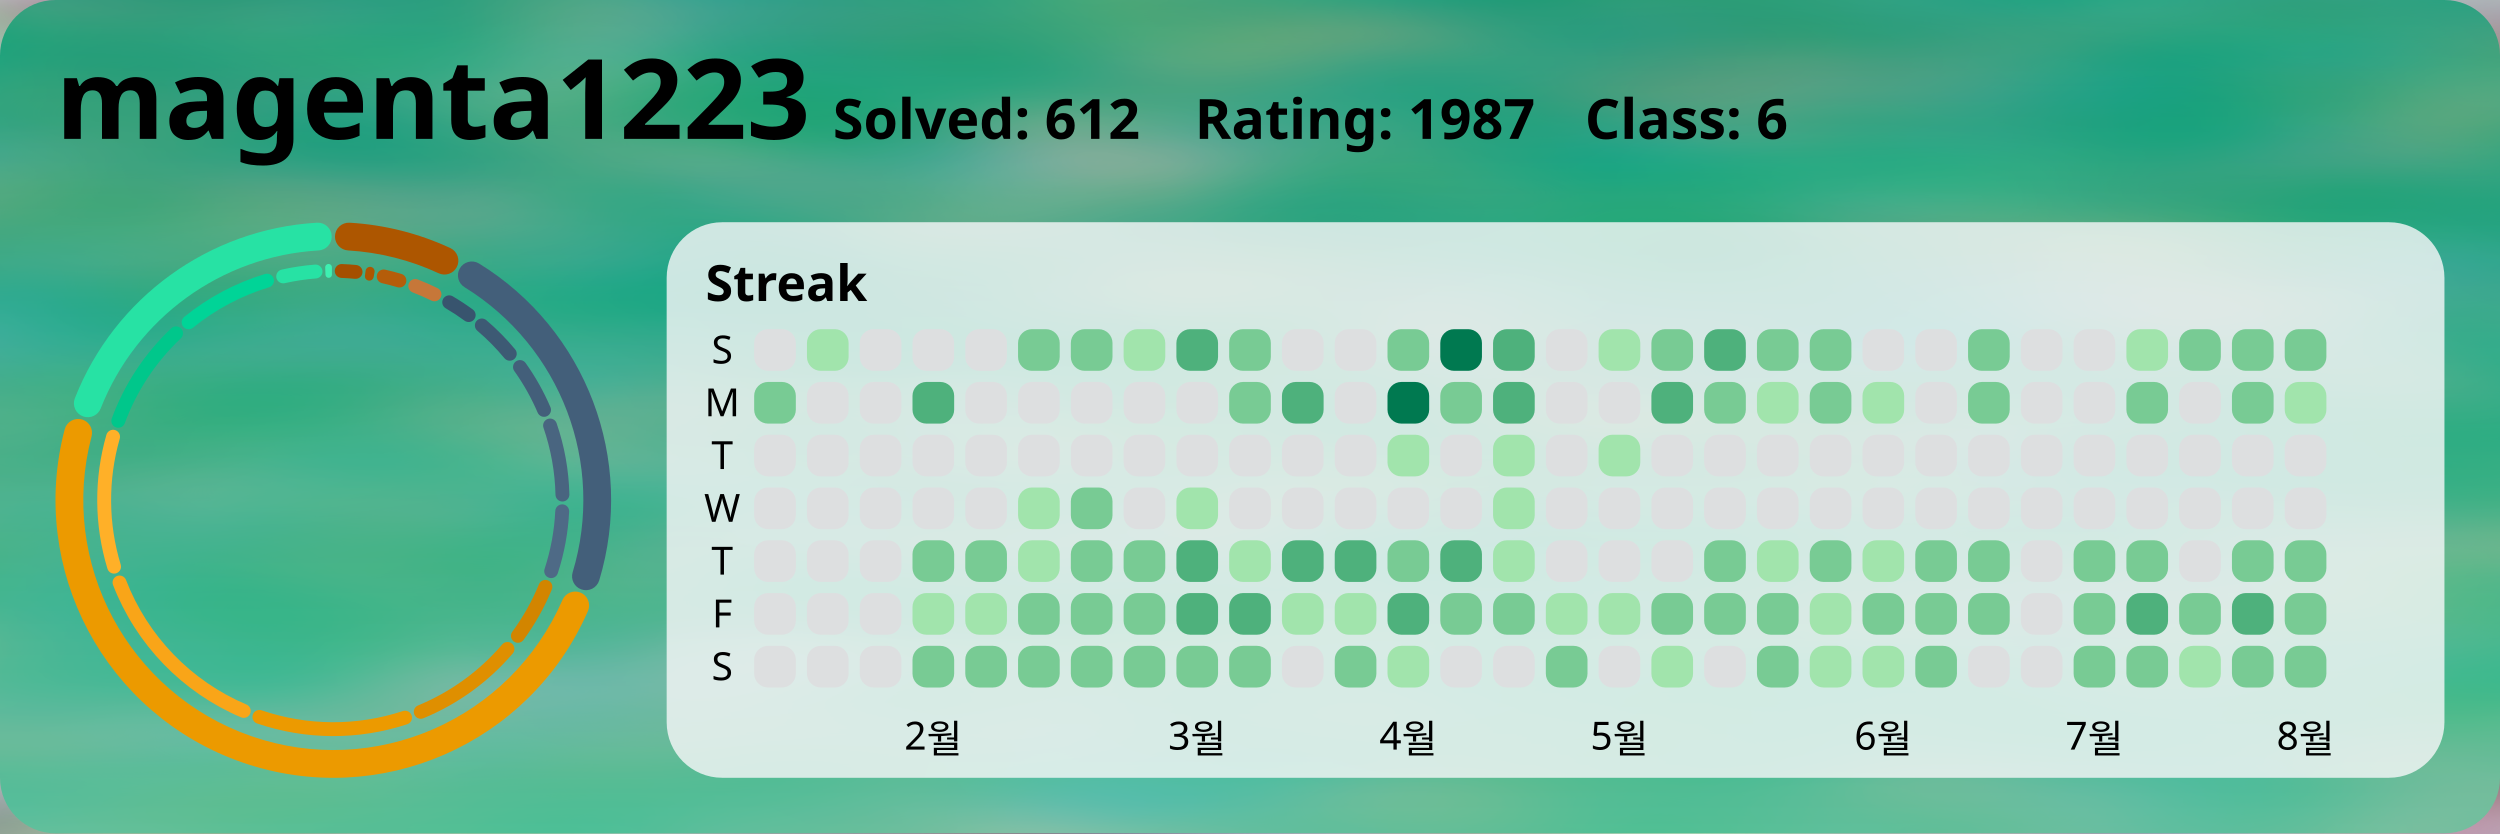
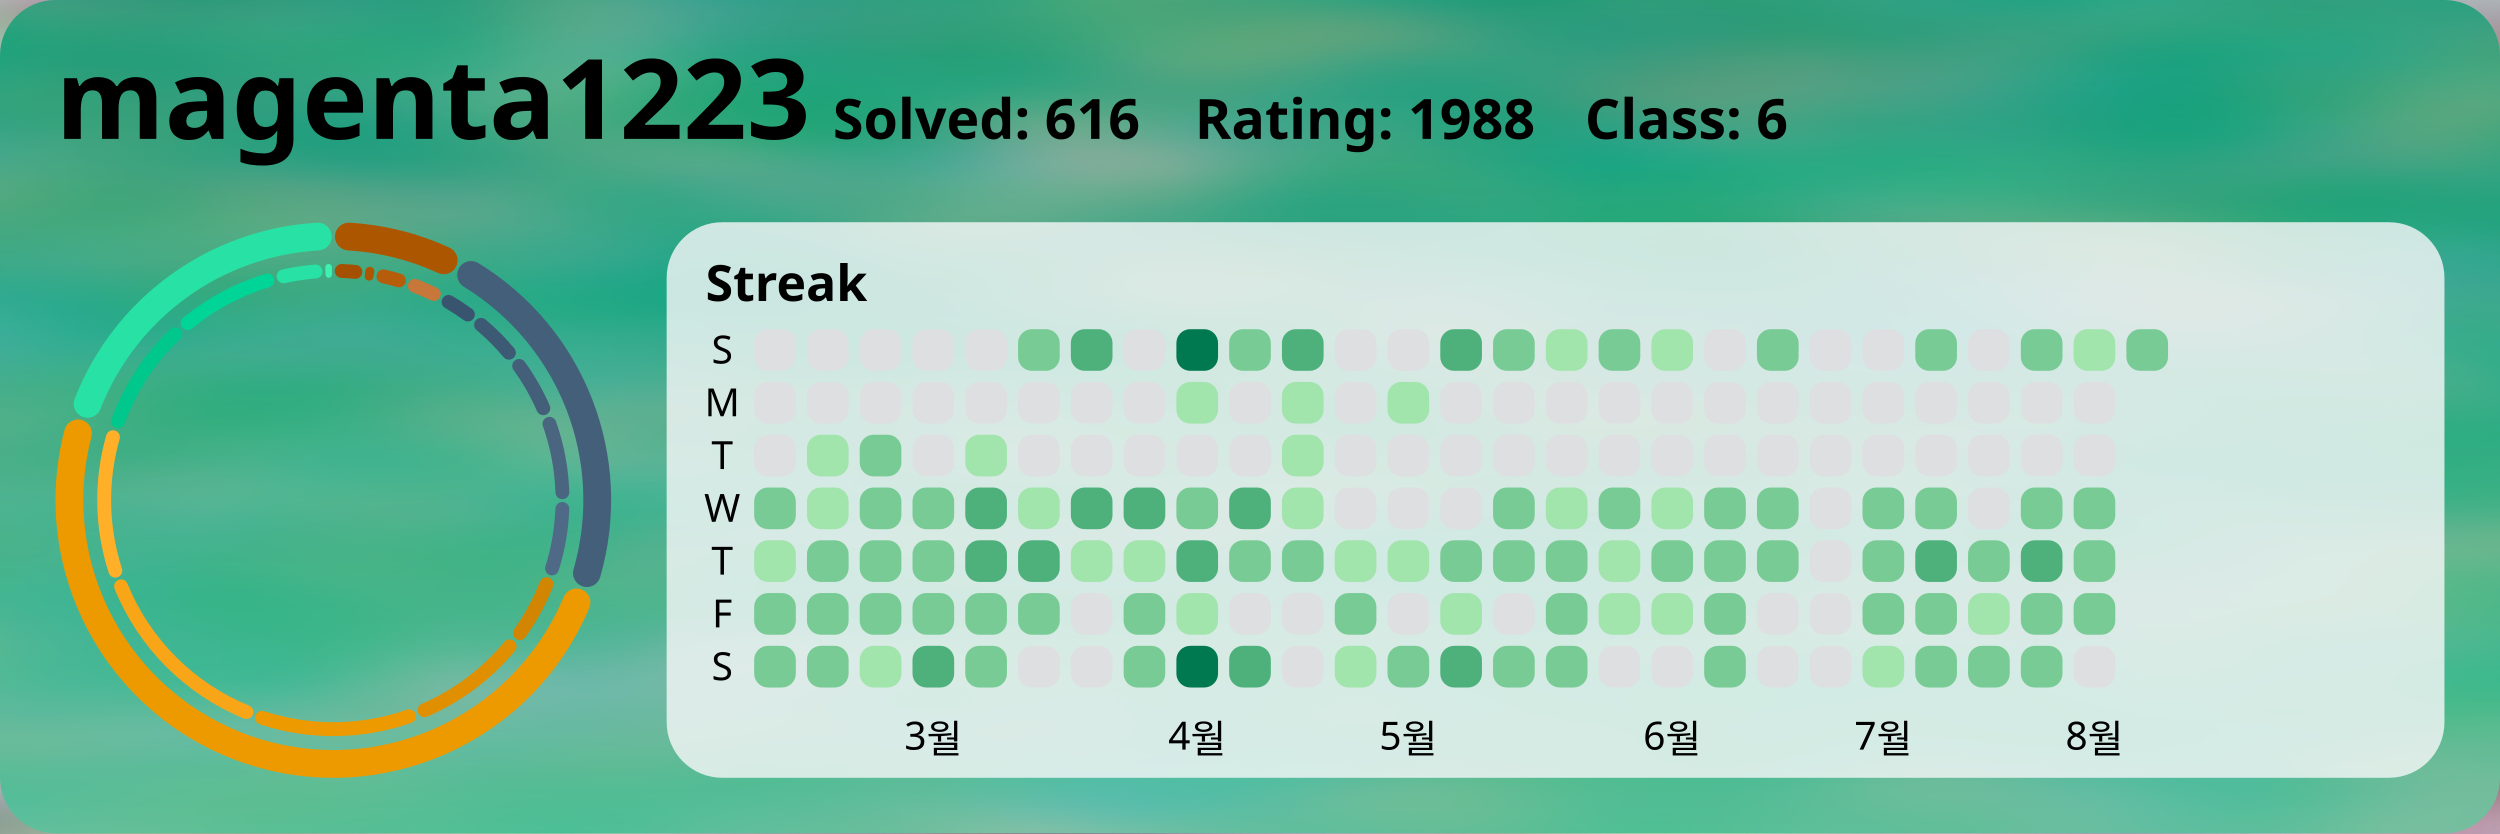
<svg xmlns="http://www.w3.org/2000/svg" id="svg" width="2700" height="900">
  <defs>
    <linearGradient id="ffflux-gradient" gradientTransform="rotate(360, 0.5, 0.5)" x1="50%" y1="0%" x2="50%" y2="100%">
      <stop id="stop1" stop-color="#00C78B" stop-opacity="1" offset="0%" />
      <stop id="stop2" stop-color="#51FDBD" stop-opacity="1" offset="100%" />
    </linearGradient>
    <filter id="ffflux-filter" x="-20%" y="-20%" width="140%" height="140%" filterUnits="objectBoundingBox" primitiveUnits="userSpaceOnUse" color-interpolation-filters="sRGB">
      <feTurbulence type="fractalNoise" baseFrequency="0.002 0.007" numOctaves="2" seed="2" stitchTiles="stitch" x="0%" y="0%" width="100%" height="100%" result="turbulence" />
      <feGaussianBlur stdDeviation="0 0" x="0%" y="0%" width="100%" height="100%" in="turbulence" edgeMode="duplicate" result="blur" />
      <feBlend mode="screen" x="0%" y="0%" width="100%" height="100%" in="SourceGraphic" in2="blur" result="blend" />
      <feComponentTransfer>
        <feFuncR type="linear" slope="0.75" />
        <feFuncG type="linear" slope="0.75" />
        <feFuncB type="linear" slope="0.75" />
      </feComponentTransfer>
    </filter>
  </defs>
  <rect width="2700" height="900" fill="url(#ffflux-gradient)" filter="url(#ffflux-filter)" rx="60" ry="60" />
  <text x="60" y="150" style="font-size: 120px; color: black; font-family: &quot;Noto Sans&quot;, sans-serif; font-weight: bold;">magenta1223</text>
-   <text x="899.531" y="150" style="font-size: 60px; color: black; font-family: &quot;Noto Sans&quot;, sans-serif; font-weight: bold;">Solved: 612</text>
-   <text x="1290.359" y="150" style="font-size: 60px; color: black; font-family: &quot;Noto Sans&quot;, sans-serif; font-weight: bold;">Rating: 1987</text>
+   <text x="899.531" y="150" style="font-size: 60px; color: black; font-family: &quot;Noto Sans&quot;, sans-serif; font-weight: bold;">Solved: 616</text>
+   <text x="1290.359" y="150" style="font-size: 60px; color: black; font-family: &quot;Noto Sans&quot;, sans-serif; font-weight: bold;">Rating: 1988</text>
  <text x="1711.656" y="150" style="font-size: 60px; color: black; font-family: &quot;Noto Sans&quot;, sans-serif; font-weight: bold;">Class: 6</text>
  <g transform="translate(360,540)">
    <path d="M0,-255L0,-240Z" fill="#9D4900" />
-     <path d="M1.528,-247.335A7.5,7.5,0,0,1,9.302,-254.83A255,255,0,0,1,24.747,-253.796A7.5,7.5,0,0,1,31.452,-245.332L31.452,-245.332A7.5,7.5,0,0,1,23.291,-238.867A240,240,0,0,0,8.754,-239.84A7.5,7.5,0,0,1,1.528,-247.335Z" fill="#A54F00" />
-     <path d="M34.838,-247.582A4.901,4.901,0,1,1,44.513,-246.027L43.531,-240.784A4.764,4.764,0,0,1,34.127,-242.296Z" fill="#AD5600" />
-     <path d="M47.023,-242.829A7.5,7.5,0,0,1,56.043,-248.765A255,255,0,0,1,73.549,-244.163A7.5,7.5,0,0,1,78.484,-234.558L78.484,-234.558A7.5,7.5,0,0,1,69.223,-229.8A240,240,0,0,0,52.747,-234.132A7.5,7.5,0,0,1,47.023,-242.829Z" fill="#B55D0A" />
-     <path d="M81.376,-233.57A7.5,7.5,0,0,1,91.154,-238.151A255,255,0,0,1,112.548,-228.818A7.5,7.5,0,0,1,115.843,-218.535L115.843,-218.535A7.5,7.5,0,0,1,105.928,-215.358A240,240,0,0,0,85.792,-224.142A7.5,7.5,0,0,1,81.376,-233.57Z" fill="#C67739" />
-     <path d="M118.534,-217.087A7.5,7.5,0,0,1,128.931,-220.004A255,255,0,0,1,150.631,-205.755A7.5,7.5,0,0,1,152.087,-195.056L152.087,-195.056A7.5,7.5,0,0,1,141.771,-193.652A240,240,0,0,0,121.347,-207.063A7.5,7.5,0,0,1,118.534,-217.087Z" fill="#38546E" />
-     <path d="M154.485,-193.162A7.5,7.5,0,0,1,165.231,-194.226A255,255,0,0,1,196.334,-162.721A7.5,7.5,0,0,1,195.131,-151.989L195.131,-151.989A7.5,7.5,0,0,1,184.785,-153.149A240,240,0,0,0,155.511,-182.801A7.5,7.5,0,0,1,154.485,-193.162Z" fill="#3D5A74" />
-     <path d="M196.994,-149.567A7.5,7.5,0,0,1,207.674,-147.974A255,255,0,0,1,234.46,-100.268A7.5,7.5,0,0,1,230.259,-90.32L230.259,-90.32A7.5,7.5,0,0,1,220.668,-94.37A240,240,0,0,0,195.458,-139.27A7.5,7.5,0,0,1,196.994,-149.567Z" fill="#435F7A" />
-     <path d="M231.358,-87.468A7.5,7.5,0,0,1,241.146,-82.908A255,255,0,0,1,254.929,-6.025A7.5,7.5,0,0,1,247.334,1.651L247.334,1.651A7.5,7.5,0,0,1,239.933,-5.671A240,240,0,0,0,226.961,-78.031A7.5,7.5,0,0,1,231.358,-87.468Z" fill="#496580" />
-     <path d="M247.295,4.707A7.5,7.5,0,0,1,254.69,12.576A255,255,0,0,1,242.396,79.179A7.5,7.5,0,0,1,232.679,83.889L232.679,83.889A7.5,7.5,0,0,1,228.137,74.521A240,240,0,0,0,239.708,11.837A7.5,7.5,0,0,1,247.295,4.707Z" fill="#4E6A86" />
-     <path d="M231.625,86.758A7.5,7.5,0,0,1,235.978,96.64A255,255,0,0,1,205.367,151.16A7.5,7.5,0,0,1,194.664,152.588L194.664,152.588A7.5,7.5,0,0,1,193.287,142.268A240,240,0,0,0,222.097,90.955A7.5,7.5,0,0,1,231.625,86.758Z" fill="#D28500" />
-     <path d="M192.764,154.981A7.5,7.5,0,0,1,193.801,165.73A255,255,0,0,1,97.246,235.729A7.5,7.5,0,0,1,87.353,231.401L87.353,231.401A7.5,7.5,0,0,1,91.526,221.863A240,240,0,0,0,182.401,155.981A7.5,7.5,0,0,1,192.764,154.981Z" fill="#DF8F00" />
-     <path d="M84.487,232.463A7.5,7.5,0,0,1,79.801,242.192A255,255,0,0,1,-82.288,241.358A7.5,7.5,0,0,1,-86.873,231.582L-86.873,231.582A7.5,7.5,0,0,1,-77.447,227.161A240,240,0,0,0,75.107,227.945A7.5,7.5,0,0,1,84.487,232.463Z" fill="#EC9A00" />
-     <path d="M-89.728,230.491A7.5,7.5,0,0,1,-99.665,234.717A255,255,0,0,1,-237.916,91.766A7.5,7.5,0,0,1,-233.36,81.976L-233.36,81.976A7.5,7.5,0,0,1,-223.921,86.368A240,240,0,0,0,-93.802,220.91A7.5,7.5,0,0,1,-89.728,230.491Z" fill="#F9A518" />
-     <path d="M-234.355,79.086A7.5,7.5,0,0,1,-243.973,74.177A255,255,0,0,1,-245.088,-70.405A7.5,7.5,0,0,1,-235.547,-75.462L-235.547,-75.462A7.5,7.5,0,0,1,-230.671,-66.263A240,240,0,0,0,-229.622,69.814A7.5,7.5,0,0,1,-234.355,79.086Z" fill="#FFB028" />
-     <path d="M-234.597,-78.367A7.5,7.5,0,0,1,-239.303,-88.086A255,255,0,0,1,-174.995,-185.477A7.5,7.5,0,0,1,-164.208,-184.967L-164.208,-184.967A7.5,7.5,0,0,1,-164.701,-174.567A240,240,0,0,0,-225.226,-82.904A7.5,7.5,0,0,1,-234.597,-78.367Z" fill="#00C78B" />
-     <path d="M-161.911,-186.981A7.5,7.5,0,0,1,-161.007,-197.742A255,255,0,0,1,-73.79,-244.09A7.5,7.5,0,0,1,-64.366,-238.818L-64.366,-238.818A7.5,7.5,0,0,1,-69.449,-229.732A240,240,0,0,0,-151.536,-186.11A7.5,7.5,0,0,1,-161.911,-186.981Z" fill="#00D497" />
-     <path d="M-61.411,-239.595A7.5,7.5,0,0,1,-55.798,-248.82A255,255,0,0,1,-19.773,-254.232A7.5,7.5,0,0,1,-11.698,-247.063L-11.698,-247.063A7.5,7.5,0,0,1,-18.61,-239.277A240,240,0,0,0,-52.516,-234.184A7.5,7.5,0,0,1,-61.411,-239.595Z" fill="#27E2A4" />
-     <path d="M-8.808,-251.156A3.641,3.641,0,1,1,-1.528,-251.305L-1.528,-243.428A3.479,3.479,0,0,1,-8.484,-243.285Z" fill="#3EF0B1" />
+     <path d="M1.528,-247.335A7.5,7.5,0,0,1,9.302,-254.83A255,255,0,0,1,24.526,-253.818A7.5,7.5,0,0,1,31.239,-245.359L31.239,-245.359A7.5,7.5,0,0,1,23.084,-238.887A240,240,0,0,0,8.754,-239.84A7.5,7.5,0,0,1,1.528,-247.335Z" fill="#A54F00" />
+     <path d="M34.628,-247.654A4.86,4.86,0,1,1,44.224,-246.121L43.234,-240.796A4.722,4.722,0,0,1,33.911,-242.285Z" fill="#AD5600" />
+     <path d="M46.731,-242.885A7.5,7.5,0,0,1,55.744,-248.833A255,255,0,0,1,73.027,-244.32A7.5,7.5,0,0,1,77.982,-234.725L77.982,-234.725A7.5,7.5,0,0,1,68.731,-229.948A240,240,0,0,0,52.465,-234.195A7.5,7.5,0,0,1,46.731,-242.885Z" fill="#B55D0A" />
+     <path d="M80.876,-233.744A7.5,7.5,0,0,1,90.644,-238.346A255,255,0,0,1,111.813,-229.179A7.5,7.5,0,0,1,115.141,-218.906L115.141,-218.906A7.5,7.5,0,0,1,105.236,-215.697A240,240,0,0,0,85.312,-224.325A7.5,7.5,0,0,1,80.876,-233.744Z" fill="#C67739" />
+     <path d="M117.836,-217.466A7.5,7.5,0,0,1,128.224,-220.417A255,255,0,0,1,149.735,-206.408A7.5,7.5,0,0,1,151.237,-195.715L151.237,-195.715A7.5,7.5,0,0,1,140.927,-194.267A240,240,0,0,0,120.681,-207.451A7.5,7.5,0,0,1,117.836,-217.466Z" fill="#38546E" />
+     <path d="M153.644,-193.831A7.5,7.5,0,0,1,164.385,-194.943A255,255,0,0,1,195.362,-163.886A7.5,7.5,0,0,1,194.223,-153.148L194.223,-153.148A7.5,7.5,0,0,1,183.87,-154.246A240,240,0,0,0,154.715,-183.475A7.5,7.5,0,0,1,153.644,-193.831Z" fill="#3D5A74" />
+     <path d="M196.101,-150.737A7.5,7.5,0,0,1,206.79,-149.208A255,255,0,0,1,233.668,-102.1A7.5,7.5,0,0,1,229.546,-92.119L229.546,-92.119A7.5,7.5,0,0,1,219.923,-96.094A240,240,0,0,0,194.626,-140.431A7.5,7.5,0,0,1,196.101,-150.737Z" fill="#435F7A" />
+     <path d="M230.666,-89.276A7.5,7.5,0,0,1,240.49,-84.793A255,255,0,0,1,254.853,-8.651A7.5,7.5,0,0,1,247.338,-0.896L247.338,-0.896A7.5,7.5,0,0,1,239.862,-8.142A240,240,0,0,0,226.343,-79.805A7.5,7.5,0,0,1,230.666,-89.276Z" fill="#496580" />
+     <path d="M247.331,2.16A7.5,7.5,0,0,1,254.806,9.952A255,255,0,0,1,243.367,76.141A7.5,7.5,0,0,1,233.71,80.973L233.71,80.973A7.5,7.5,0,0,1,229.051,71.662A240,240,0,0,0,239.817,9.367A7.5,7.5,0,0,1,247.331,2.16Z" fill="#4E6A86" />
+     <path d="M232.692,83.854A7.5,7.5,0,0,1,237.169,93.681A255,255,0,0,1,207.549,148.149A7.5,7.5,0,0,1,196.868,149.733L196.868,149.733A7.5,7.5,0,0,1,195.341,139.435A240,240,0,0,0,223.217,88.17A7.5,7.5,0,0,1,232.692,83.854Z" fill="#D28500" />
+     <path d="M195.003,152.154A7.5,7.5,0,0,1,196.196,162.886A255,255,0,0,1,101.502,233.928A7.5,7.5,0,0,1,91.533,229.78L91.533,229.78A7.5,7.5,0,0,1,95.532,220.167A240,240,0,0,0,184.655,153.305A7.5,7.5,0,0,1,195.003,152.154Z" fill="#DF8F00" />
+     <path d="M88.687,230.893A7.5,7.5,0,0,1,84.178,240.705A255,255,0,0,1,-79.242,242.375A7.5,7.5,0,0,1,-83.951,232.657L-83.951,232.657A7.5,7.5,0,0,1,-74.581,228.118A240,240,0,0,0,79.226,226.546A7.5,7.5,0,0,1,88.687,230.893Z" fill="#EC9A00" />
+     <path d="M-86.819,231.602A7.5,7.5,0,0,1,-96.702,235.953A255,255,0,0,1,-236.199,96.099A7.5,7.5,0,0,1,-231.823,86.227L-231.823,86.227A7.5,7.5,0,0,1,-222.305,90.446A240,240,0,0,0,-91.013,222.073A7.5,7.5,0,0,1,-86.819,231.602Z" fill="#F9A518" />
+     <path d="M-232.871,83.356A7.5,7.5,0,0,1,-242.577,78.623A255,255,0,0,1,-245.232,-69.901A7.5,7.5,0,0,1,-235.702,-74.978L-235.702,-74.978A7.5,7.5,0,0,1,-230.807,-65.789A240,240,0,0,0,-228.307,73.998A7.5,7.5,0,0,1,-232.871,83.356Z" fill="#FFB028" />
+     <path d="M-234.758,-77.884A7.5,7.5,0,0,1,-239.484,-87.593A255,255,0,0,1,-176.019,-184.506A7.5,7.5,0,0,1,-165.23,-184.055L-165.23,-184.055A7.5,7.5,0,0,1,-165.665,-173.653A240,240,0,0,0,-225.396,-82.441A7.5,7.5,0,0,1,-234.758,-77.884Z" fill="#00C78B" />
+     <path d="M-162.943,-186.082A7.5,7.5,0,0,1,-162.099,-196.848A255,255,0,0,1,-73.382,-244.213A7.5,7.5,0,0,1,-63.967,-238.925L-63.967,-238.925A7.5,7.5,0,0,1,-69.065,-229.848A240,240,0,0,0,-152.564,-185.268A7.5,7.5,0,0,1,-162.943,-186.082Z" fill="#00D497" />
+     <path d="M-61.01,-239.697A7.5,7.5,0,0,1,-55.382,-248.913A255,255,0,0,1,-19.705,-254.238A7.5,7.5,0,0,1,-11.632,-247.066L-11.632,-247.066A7.5,7.5,0,0,1,-18.546,-239.282A240,240,0,0,0,-52.124,-234.271A7.5,7.5,0,0,1,-61.01,-239.697Z" fill="#27E2A4" />
+     <path d="M-8.742,-251.192A3.608,3.608,0,1,1,-1.528,-251.339L-1.528,-243.395A3.446,3.446,0,0,1,-8.417,-243.254Z" fill="#3EF0B1" />
    <path d="M0,-255L0,-240Z" fill="#51FDBD" />
    <path d="M0,-255L0,-240Z" fill="#009EE5" />
    <path d="M0,-255L0,-240Z" fill="#00A9F0" />
    <path d="M0,-255L0,-240Z" fill="#00B4FC" />
    <path d="M0,-255L0,-240Z" fill="#2BBFFF" />
    <path d="M0,-255L0,-240Z" fill="#41CAFF" />
    <path d="M0,-255L0,-240Z" fill="#E0004C" />
    <path d="M0,-255L0,-240Z" fill="#EA0053" />
    <path d="M0,-255L0,-240Z" fill="#F5005A" />
    <path d="M0,-255L0,-240Z" fill="#FF0062" />
    <path d="M0,-255L0,-240Z" fill="#CE3D38" />
-     <path d="M1.761,-284.507A15,15,0,0,1,17.643,-299.481A300,300,0,0,1,126.358,-272.091A15,15,0,0,1,133.25,-251.38L133.25,-251.38A15,15,0,0,1,113.722,-244.882A270,270,0,0,0,15.879,-269.533A15,15,0,0,1,1.761,-284.507Z" fill="#AD5600" />
-     <path d="M136.351,-249.711A15,15,0,0,1,157.432,-255.372A300,300,0,0,1,287.183,86.752A15,15,0,0,1,267.649,96.494L267.649,96.494A15,15,0,0,1,258.465,78.077A270,270,0,0,0,141.689,-229.835A15,15,0,0,1,136.351,-249.711Z" fill="#435F7A" />
-     <path d="M266.434,99.8A15,15,0,0,1,275.01,119.872A300,300,0,0,1,-290.119,-76.362A15,15,0,0,1,-270.948,-86.8L-270.948,-86.8A15,15,0,0,1,-261.107,-68.726A270,270,0,0,0,247.509,107.885A15,15,0,0,1,266.434,99.8Z" fill="#EC9A00" />
-     <path d="M-269.853,-90.147A15,15,0,0,1,-279.146,-109.899A300,300,0,0,1,-17.643,-299.481A15,15,0,0,1,-1.761,-284.507L-1.761,-284.507A15,15,0,0,1,-15.879,-269.533A270,270,0,0,0,-251.231,-98.909A15,15,0,0,1,-269.853,-90.147Z" fill="#27E2A4" />
+     <path d="M1.761,-284.507A15,15,0,0,1,17.643,-299.481A300,300,0,0,1,125.484,-272.496A15,15,0,0,1,132.442,-251.806L132.442,-251.806A15,15,0,0,1,112.935,-245.246A270,270,0,0,0,15.879,-269.533A15,15,0,0,1,1.761,-284.507Z" fill="#AD5600" />
+     <path d="M135.549,-250.147A15,15,0,0,1,156.612,-255.877A300,300,0,0,1,288.246,83.153A15,15,0,0,1,268.835,93.139L268.835,93.139A15,15,0,0,1,259.421,74.838A270,270,0,0,0,140.95,-230.289A15,15,0,0,1,135.549,-250.147Z" fill="#435F7A" />
+     <path d="M267.662,96.459A15,15,0,0,1,276.488,116.423A300,300,0,0,1,-290.275,-75.765A15,15,0,0,1,-271.126,-86.243L-271.126,-86.243A15,15,0,0,1,-261.248,-68.188A270,270,0,0,0,248.839,104.781A15,15,0,0,1,267.662,96.459Z" fill="#EC9A00" />
+     <path d="M-270.038,-89.592A15,15,0,0,1,-279.371,-109.324A300,300,0,0,1,-17.643,-299.481A15,15,0,0,1,-1.761,-284.507L-1.761,-284.507A15,15,0,0,1,-15.879,-269.533A270,270,0,0,0,-251.434,-98.392A15,15,0,0,1,-270.038,-89.592Z" fill="#27E2A4" />
    <path d="M0,-300L0,-270Z" fill="#00B4FC" />
    <path d="M0,-300L0,-270Z" fill="#F5005A" />
  </g>
  <rect transform="translate(720,240)" width="1920" height="600" rx="60" ry="60" style="fill: rgb(247, 248, 249); opacity: 0.8;" />
  <text transform="translate(720,240)" x="42" y="66" style="dominant-baseline: middle; font-size: 54px; color: black; font-family: &quot;Noto Sans&quot;, sans-serif; font-weight: bold;">Streak</text>
  <g transform="translate(780,378)">
    <text x="0" y="0" style="text-anchor: middle; dominant-baseline: middle; font-size: 42px; color: black; font-family: &quot;Noto Sans&quot;, sans-serif;">S</text>
    <text x="0" y="57" style="text-anchor: middle; dominant-baseline: middle; font-size: 42px; color: black; font-family: &quot;Noto Sans&quot;, sans-serif;">M</text>
    <text x="0" y="114" style="text-anchor: middle; dominant-baseline: middle; font-size: 42px; color: black; font-family: &quot;Noto Sans&quot;, sans-serif;">T</text>
    <text x="0" y="171" style="text-anchor: middle; dominant-baseline: middle; font-size: 42px; color: black; font-family: &quot;Noto Sans&quot;, sans-serif;">W</text>
    <text x="0" y="228" style="text-anchor: middle; dominant-baseline: middle; font-size: 42px; color: black; font-family: &quot;Noto Sans&quot;, sans-serif;">T</text>
    <text x="0" y="285" style="text-anchor: middle; dominant-baseline: middle; font-size: 42px; color: black; font-family: &quot;Noto Sans&quot;, sans-serif;">F</text>
    <text x="0" y="342" style="text-anchor: middle; dominant-baseline: middle; font-size: 42px; color: black; font-family: &quot;Noto Sans&quot;, sans-serif;">S</text>
    <rect rx="15" ry="15" width="45" height="45" fill="#DDDFE0" x="34.5" y="-22.5" />
-     <rect rx="15" ry="15" width="45" height="45" fill="#78CB94" x="34.5" y="34.5" />
+     <rect rx="15" ry="15" width="45" height="45" fill="#DDDFE0" x="34.5" y="34.5" />
    <rect rx="15" ry="15" width="45" height="45" fill="#DDDFE0" x="34.5" y="91.5" />
-     <rect rx="15" ry="15" width="45" height="45" fill="#DDDFE0" x="34.5" y="148.5" />
-     <rect rx="15" ry="15" width="45" height="45" fill="#DDDFE0" x="34.5" y="205.5" />
-     <rect rx="15" ry="15" width="45" height="45" fill="#DDDFE0" x="34.5" y="262.5" />
-     <rect rx="15" ry="15" width="45" height="45" fill="#DDDFE0" x="34.5" y="319.5" />
-     <rect rx="15" ry="15" width="45" height="45" fill="#A1E4AC" x="91.5" y="-22.5" />
+     <rect rx="15" ry="15" width="45" height="45" fill="#78CB94" x="34.5" y="148.5" />
+     <rect rx="15" ry="15" width="45" height="45" fill="#A1E4AC" x="34.5" y="205.5" />
+     <rect rx="15" ry="15" width="45" height="45" fill="#78CB94" x="34.5" y="262.5" />
+     <rect rx="15" ry="15" width="45" height="45" fill="#78CB94" x="34.5" y="319.5" />
+     <rect rx="15" ry="15" width="45" height="45" fill="#DDDFE0" x="91.5" y="-22.5" />
    <rect rx="15" ry="15" width="45" height="45" fill="#DDDFE0" x="91.5" y="34.5" />
-     <rect rx="15" ry="15" width="45" height="45" fill="#DDDFE0" x="91.5" y="91.5" />
-     <rect rx="15" ry="15" width="45" height="45" fill="#DDDFE0" x="91.5" y="148.5" />
-     <rect rx="15" ry="15" width="45" height="45" fill="#DDDFE0" x="91.5" y="205.5" />
-     <rect rx="15" ry="15" width="45" height="45" fill="#DDDFE0" x="91.5" y="262.5" />
-     <rect rx="15" ry="15" width="45" height="45" fill="#DDDFE0" x="91.5" y="319.5" />
+     <rect rx="15" ry="15" width="45" height="45" fill="#A1E4AC" x="91.5" y="91.5" />
+     <rect rx="15" ry="15" width="45" height="45" fill="#A1E4AC" x="91.5" y="148.5" />
+     <rect rx="15" ry="15" width="45" height="45" fill="#78CB94" x="91.5" y="205.5" />
+     <rect rx="15" ry="15" width="45" height="45" fill="#78CB94" x="91.5" y="262.5" />
+     <rect rx="15" ry="15" width="45" height="45" fill="#78CB94" x="91.5" y="319.5" />
    <rect rx="15" ry="15" width="45" height="45" fill="#DDDFE0" x="148.5" y="-22.5" />
    <rect rx="15" ry="15" width="45" height="45" fill="#DDDFE0" x="148.5" y="34.5" />
-     <rect rx="15" ry="15" width="45" height="45" fill="#DDDFE0" x="148.5" y="91.5" />
-     <rect rx="15" ry="15" width="45" height="45" fill="#DDDFE0" x="148.5" y="148.5" />
-     <rect rx="15" ry="15" width="45" height="45" fill="#DDDFE0" x="148.5" y="205.5" />
-     <rect rx="15" ry="15" width="45" height="45" fill="#DDDFE0" x="148.5" y="262.5" />
-     <rect rx="15" ry="15" width="45" height="45" fill="#DDDFE0" x="148.5" y="319.5" />
+     <rect rx="15" ry="15" width="45" height="45" fill="#78CB94" x="148.5" y="91.5" />
+     <rect rx="15" ry="15" width="45" height="45" fill="#78CB94" x="148.5" y="148.5" />
+     <rect rx="15" ry="15" width="45" height="45" fill="#78CB94" x="148.5" y="205.5" />
+     <rect rx="15" ry="15" width="45" height="45" fill="#78CB94" x="148.5" y="262.5" />
+     <rect rx="15" ry="15" width="45" height="45" fill="#A1E4AC" x="148.5" y="319.5" />
    <rect rx="15" ry="15" width="45" height="45" fill="#DDDFE0" x="205.5" y="-22.5" />
-     <rect rx="15" ry="15" width="45" height="45" fill="#4EB17C" x="205.5" y="34.5" />
+     <rect rx="15" ry="15" width="45" height="45" fill="#DDDFE0" x="205.5" y="34.5" />
    <rect rx="15" ry="15" width="45" height="45" fill="#DDDFE0" x="205.5" y="91.5" />
-     <rect rx="15" ry="15" width="45" height="45" fill="#DDDFE0" x="205.5" y="148.5" />
+     <rect rx="15" ry="15" width="45" height="45" fill="#78CB94" x="205.5" y="148.5" />
    <rect rx="15" ry="15" width="45" height="45" fill="#78CB94" x="205.5" y="205.5" />
-     <rect rx="15" ry="15" width="45" height="45" fill="#A1E4AC" x="205.5" y="262.5" />
-     <rect rx="15" ry="15" width="45" height="45" fill="#78CB94" x="205.5" y="319.5" />
-     <text x="228" y="399" style="text-anchor: middle; dominant-baseline: hanging; font-size: 42px; color: black; font-family: &quot;Noto Sans&quot;, sans-serif;">2월</text>
+     <rect rx="15" ry="15" width="45" height="45" fill="#78CB94" x="205.5" y="262.5" />
+     <rect rx="15" ry="15" width="45" height="45" fill="#4EB17C" x="205.5" y="319.5" />
+     <text x="228" y="399" style="text-anchor: middle; dominant-baseline: hanging; font-size: 42px; color: black; font-family: &quot;Noto Sans&quot;, sans-serif;">3월</text>
    <rect rx="15" ry="15" width="45" height="45" fill="#DDDFE0" x="262.5" y="-22.5" />
    <rect rx="15" ry="15" width="45" height="45" fill="#DDDFE0" x="262.5" y="34.5" />
-     <rect rx="15" ry="15" width="45" height="45" fill="#DDDFE0" x="262.5" y="91.5" />
-     <rect rx="15" ry="15" width="45" height="45" fill="#DDDFE0" x="262.5" y="148.5" />
-     <rect rx="15" ry="15" width="45" height="45" fill="#78CB94" x="262.5" y="205.5" />
-     <rect rx="15" ry="15" width="45" height="45" fill="#A1E4AC" x="262.5" y="262.5" />
+     <rect rx="15" ry="15" width="45" height="45" fill="#A1E4AC" x="262.5" y="91.5" />
+     <rect rx="15" ry="15" width="45" height="45" fill="#4EB17C" x="262.5" y="148.5" />
+     <rect rx="15" ry="15" width="45" height="45" fill="#4EB17C" x="262.5" y="205.5" />
+     <rect rx="15" ry="15" width="45" height="45" fill="#78CB94" x="262.5" y="262.5" />
    <rect rx="15" ry="15" width="45" height="45" fill="#78CB94" x="262.5" y="319.5" />
    <rect rx="15" ry="15" width="45" height="45" fill="#78CB94" x="319.5" y="-22.5" />
    <rect rx="15" ry="15" width="45" height="45" fill="#DDDFE0" x="319.5" y="34.5" />
    <rect rx="15" ry="15" width="45" height="45" fill="#DDDFE0" x="319.5" y="91.5" />
    <rect rx="15" ry="15" width="45" height="45" fill="#A1E4AC" x="319.5" y="148.5" />
-     <rect rx="15" ry="15" width="45" height="45" fill="#A1E4AC" x="319.5" y="205.5" />
+     <rect rx="15" ry="15" width="45" height="45" fill="#4EB17C" x="319.5" y="205.5" />
    <rect rx="15" ry="15" width="45" height="45" fill="#78CB94" x="319.5" y="262.5" />
-     <rect rx="15" ry="15" width="45" height="45" fill="#78CB94" x="319.5" y="319.5" />
-     <rect rx="15" ry="15" width="45" height="45" fill="#78CB94" x="376.5" y="-22.5" />
+     <rect rx="15" ry="15" width="45" height="45" fill="#DDDFE0" x="319.5" y="319.5" />
+     <rect rx="15" ry="15" width="45" height="45" fill="#4EB17C" x="376.5" y="-22.5" />
    <rect rx="15" ry="15" width="45" height="45" fill="#DDDFE0" x="376.5" y="34.5" />
    <rect rx="15" ry="15" width="45" height="45" fill="#DDDFE0" x="376.5" y="91.5" />
-     <rect rx="15" ry="15" width="45" height="45" fill="#78CB94" x="376.5" y="148.5" />
-     <rect rx="15" ry="15" width="45" height="45" fill="#78CB94" x="376.5" y="205.5" />
-     <rect rx="15" ry="15" width="45" height="45" fill="#78CB94" x="376.5" y="262.5" />
-     <rect rx="15" ry="15" width="45" height="45" fill="#78CB94" x="376.5" y="319.5" />
-     <rect rx="15" ry="15" width="45" height="45" fill="#A1E4AC" x="433.5" y="-22.5" />
+     <rect rx="15" ry="15" width="45" height="45" fill="#4EB17C" x="376.5" y="148.5" />
+     <rect rx="15" ry="15" width="45" height="45" fill="#A1E4AC" x="376.5" y="205.5" />
+     <rect rx="15" ry="15" width="45" height="45" fill="#DDDFE0" x="376.5" y="262.5" />
+     <rect rx="15" ry="15" width="45" height="45" fill="#DDDFE0" x="376.5" y="319.5" />
+     <rect rx="15" ry="15" width="45" height="45" fill="#DDDFE0" x="433.5" y="-22.5" />
    <rect rx="15" ry="15" width="45" height="45" fill="#DDDFE0" x="433.5" y="34.5" />
    <rect rx="15" ry="15" width="45" height="45" fill="#DDDFE0" x="433.5" y="91.5" />
-     <rect rx="15" ry="15" width="45" height="45" fill="#DDDFE0" x="433.5" y="148.5" />
-     <rect rx="15" ry="15" width="45" height="45" fill="#78CB94" x="433.5" y="205.5" />
+     <rect rx="15" ry="15" width="45" height="45" fill="#4EB17C" x="433.5" y="148.5" />
+     <rect rx="15" ry="15" width="45" height="45" fill="#A1E4AC" x="433.5" y="205.5" />
    <rect rx="15" ry="15" width="45" height="45" fill="#78CB94" x="433.5" y="262.5" />
    <rect rx="15" ry="15" width="45" height="45" fill="#78CB94" x="433.5" y="319.5" />
-     <rect rx="15" ry="15" width="45" height="45" fill="#4EB17C" x="490.5" y="-22.5" />
-     <rect rx="15" ry="15" width="45" height="45" fill="#DDDFE0" x="490.5" y="34.5" />
+     <rect rx="15" ry="15" width="45" height="45" fill="#007950" x="490.5" y="-22.5" />
+     <rect rx="15" ry="15" width="45" height="45" fill="#A1E4AC" x="490.5" y="34.5" />
    <rect rx="15" ry="15" width="45" height="45" fill="#DDDFE0" x="490.5" y="91.5" />
-     <rect rx="15" ry="15" width="45" height="45" fill="#A1E4AC" x="490.5" y="148.5" />
+     <rect rx="15" ry="15" width="45" height="45" fill="#78CB94" x="490.5" y="148.5" />
    <rect rx="15" ry="15" width="45" height="45" fill="#4EB17C" x="490.5" y="205.5" />
-     <rect rx="15" ry="15" width="45" height="45" fill="#4EB17C" x="490.5" y="262.5" />
-     <rect rx="15" ry="15" width="45" height="45" fill="#78CB94" x="490.5" y="319.5" />
-     <text x="513" y="399" style="text-anchor: middle; dominant-baseline: hanging; font-size: 42px; color: black; font-family: &quot;Noto Sans&quot;, sans-serif;">3월</text>
+     <rect rx="15" ry="15" width="45" height="45" fill="#A1E4AC" x="490.5" y="262.5" />
+     <rect rx="15" ry="15" width="45" height="45" fill="#007950" x="490.5" y="319.5" />
+     <text x="513" y="399" style="text-anchor: middle; dominant-baseline: hanging; font-size: 42px; color: black; font-family: &quot;Noto Sans&quot;, sans-serif;">4월</text>
    <rect rx="15" ry="15" width="45" height="45" fill="#78CB94" x="547.5" y="-22.5" />
-     <rect rx="15" ry="15" width="45" height="45" fill="#78CB94" x="547.5" y="34.5" />
+     <rect rx="15" ry="15" width="45" height="45" fill="#DDDFE0" x="547.5" y="34.5" />
    <rect rx="15" ry="15" width="45" height="45" fill="#DDDFE0" x="547.5" y="91.5" />
-     <rect rx="15" ry="15" width="45" height="45" fill="#DDDFE0" x="547.5" y="148.5" />
-     <rect rx="15" ry="15" width="45" height="45" fill="#A1E4AC" x="547.5" y="205.5" />
-     <rect rx="15" ry="15" width="45" height="45" fill="#4EB17C" x="547.5" y="262.5" />
-     <rect rx="15" ry="15" width="45" height="45" fill="#78CB94" x="547.5" y="319.5" />
-     <rect rx="15" ry="15" width="45" height="45" fill="#DDDFE0" x="604.5" y="-22.5" />
-     <rect rx="15" ry="15" width="45" height="45" fill="#4EB17C" x="604.5" y="34.5" />
-     <rect rx="15" ry="15" width="45" height="45" fill="#DDDFE0" x="604.5" y="91.5" />
-     <rect rx="15" ry="15" width="45" height="45" fill="#DDDFE0" x="604.5" y="148.5" />
-     <rect rx="15" ry="15" width="45" height="45" fill="#4EB17C" x="604.5" y="205.5" />
-     <rect rx="15" ry="15" width="45" height="45" fill="#A1E4AC" x="604.5" y="262.5" />
+     <rect rx="15" ry="15" width="45" height="45" fill="#4EB17C" x="547.5" y="148.5" />
+     <rect rx="15" ry="15" width="45" height="45" fill="#78CB94" x="547.5" y="205.5" />
+     <rect rx="15" ry="15" width="45" height="45" fill="#DDDFE0" x="547.5" y="262.5" />
+     <rect rx="15" ry="15" width="45" height="45" fill="#4EB17C" x="547.5" y="319.5" />
+     <rect rx="15" ry="15" width="45" height="45" fill="#4EB17C" x="604.5" y="-22.5" />
+     <rect rx="15" ry="15" width="45" height="45" fill="#A1E4AC" x="604.5" y="34.5" />
+     <rect rx="15" ry="15" width="45" height="45" fill="#A1E4AC" x="604.5" y="91.5" />
+     <rect rx="15" ry="15" width="45" height="45" fill="#A1E4AC" x="604.5" y="148.5" />
+     <rect rx="15" ry="15" width="45" height="45" fill="#78CB94" x="604.5" y="205.5" />
+     <rect rx="15" ry="15" width="45" height="45" fill="#DDDFE0" x="604.5" y="262.5" />
    <rect rx="15" ry="15" width="45" height="45" fill="#DDDFE0" x="604.5" y="319.5" />
    <rect rx="15" ry="15" width="45" height="45" fill="#DDDFE0" x="661.5" y="-22.5" />
    <rect rx="15" ry="15" width="45" height="45" fill="#DDDFE0" x="661.5" y="34.5" />
    <rect rx="15" ry="15" width="45" height="45" fill="#DDDFE0" x="661.5" y="91.5" />
    <rect rx="15" ry="15" width="45" height="45" fill="#DDDFE0" x="661.5" y="148.5" />
-     <rect rx="15" ry="15" width="45" height="45" fill="#4EB17C" x="661.5" y="205.5" />
-     <rect rx="15" ry="15" width="45" height="45" fill="#A1E4AC" x="661.5" y="262.5" />
-     <rect rx="15" ry="15" width="45" height="45" fill="#78CB94" x="661.5" y="319.5" />
-     <rect rx="15" ry="15" width="45" height="45" fill="#78CB94" x="718.5" y="-22.5" />
-     <rect rx="15" ry="15" width="45" height="45" fill="#007950" x="718.5" y="34.5" />
-     <rect rx="15" ry="15" width="45" height="45" fill="#A1E4AC" x="718.5" y="91.5" />
+     <rect rx="15" ry="15" width="45" height="45" fill="#A1E4AC" x="661.5" y="205.5" />
+     <rect rx="15" ry="15" width="45" height="45" fill="#78CB94" x="661.5" y="262.5" />
+     <rect rx="15" ry="15" width="45" height="45" fill="#A1E4AC" x="661.5" y="319.5" />
+     <rect rx="15" ry="15" width="45" height="45" fill="#DDDFE0" x="718.5" y="-22.5" />
+     <rect rx="15" ry="15" width="45" height="45" fill="#A1E4AC" x="718.5" y="34.5" />
+     <rect rx="15" ry="15" width="45" height="45" fill="#DDDFE0" x="718.5" y="91.5" />
    <rect rx="15" ry="15" width="45" height="45" fill="#DDDFE0" x="718.5" y="148.5" />
-     <rect rx="15" ry="15" width="45" height="45" fill="#78CB94" x="718.5" y="205.5" />
-     <rect rx="15" ry="15" width="45" height="45" fill="#4EB17C" x="718.5" y="262.5" />
-     <rect rx="15" ry="15" width="45" height="45" fill="#A1E4AC" x="718.5" y="319.5" />
-     <text x="741" y="399" style="text-anchor: middle; dominant-baseline: hanging; font-size: 42px; color: black; font-family: &quot;Noto Sans&quot;, sans-serif;">4월</text>
-     <rect rx="15" ry="15" width="45" height="45" fill="#007950" x="775.5" y="-22.5" />
-     <rect rx="15" ry="15" width="45" height="45" fill="#78CB94" x="775.5" y="34.5" />
+     <rect rx="15" ry="15" width="45" height="45" fill="#A1E4AC" x="718.5" y="205.5" />
+     <rect rx="15" ry="15" width="45" height="45" fill="#DDDFE0" x="718.5" y="262.5" />
+     <rect rx="15" ry="15" width="45" height="45" fill="#78CB94" x="718.5" y="319.5" />
+     <text x="741" y="399" style="text-anchor: middle; dominant-baseline: hanging; font-size: 42px; color: black; font-family: &quot;Noto Sans&quot;, sans-serif;">5월</text>
+     <rect rx="15" ry="15" width="45" height="45" fill="#4EB17C" x="775.5" y="-22.5" />
+     <rect rx="15" ry="15" width="45" height="45" fill="#DDDFE0" x="775.5" y="34.5" />
    <rect rx="15" ry="15" width="45" height="45" fill="#DDDFE0" x="775.5" y="91.5" />
    <rect rx="15" ry="15" width="45" height="45" fill="#DDDFE0" x="775.5" y="148.5" />
-     <rect rx="15" ry="15" width="45" height="45" fill="#4EB17C" x="775.5" y="205.5" />
-     <rect rx="15" ry="15" width="45" height="45" fill="#78CB94" x="775.5" y="262.5" />
-     <rect rx="15" ry="15" width="45" height="45" fill="#DDDFE0" x="775.5" y="319.5" />
-     <rect rx="15" ry="15" width="45" height="45" fill="#4EB17C" x="832.5" y="-22.5" />
-     <rect rx="15" ry="15" width="45" height="45" fill="#4EB17C" x="832.5" y="34.5" />
-     <rect rx="15" ry="15" width="45" height="45" fill="#A1E4AC" x="832.5" y="91.5" />
-     <rect rx="15" ry="15" width="45" height="45" fill="#A1E4AC" x="832.5" y="148.5" />
-     <rect rx="15" ry="15" width="45" height="45" fill="#A1E4AC" x="832.5" y="205.5" />
-     <rect rx="15" ry="15" width="45" height="45" fill="#78CB94" x="832.5" y="262.5" />
-     <rect rx="15" ry="15" width="45" height="45" fill="#DDDFE0" x="832.5" y="319.5" />
-     <rect rx="15" ry="15" width="45" height="45" fill="#DDDFE0" x="889.5" y="-22.5" />
+     <rect rx="15" ry="15" width="45" height="45" fill="#78CB94" x="775.5" y="205.5" />
+     <rect rx="15" ry="15" width="45" height="45" fill="#A1E4AC" x="775.5" y="262.5" />
+     <rect rx="15" ry="15" width="45" height="45" fill="#4EB17C" x="775.5" y="319.5" />
+     <rect rx="15" ry="15" width="45" height="45" fill="#78CB94" x="832.5" y="-22.5" />
+     <rect rx="15" ry="15" width="45" height="45" fill="#DDDFE0" x="832.5" y="34.5" />
+     <rect rx="15" ry="15" width="45" height="45" fill="#DDDFE0" x="832.5" y="91.5" />
+     <rect rx="15" ry="15" width="45" height="45" fill="#78CB94" x="832.5" y="148.5" />
+     <rect rx="15" ry="15" width="45" height="45" fill="#78CB94" x="832.5" y="205.5" />
+     <rect rx="15" ry="15" width="45" height="45" fill="#DDDFE0" x="832.5" y="262.5" />
+     <rect rx="15" ry="15" width="45" height="45" fill="#78CB94" x="832.5" y="319.5" />
+     <rect rx="15" ry="15" width="45" height="45" fill="#A1E4AC" x="889.5" y="-22.5" />
    <rect rx="15" ry="15" width="45" height="45" fill="#DDDFE0" x="889.5" y="34.5" />
    <rect rx="15" ry="15" width="45" height="45" fill="#DDDFE0" x="889.5" y="91.5" />
-     <rect rx="15" ry="15" width="45" height="45" fill="#DDDFE0" x="889.5" y="148.5" />
-     <rect rx="15" ry="15" width="45" height="45" fill="#DDDFE0" x="889.5" y="205.5" />
-     <rect rx="15" ry="15" width="45" height="45" fill="#A1E4AC" x="889.5" y="262.5" />
+     <rect rx="15" ry="15" width="45" height="45" fill="#A1E4AC" x="889.5" y="148.5" />
+     <rect rx="15" ry="15" width="45" height="45" fill="#78CB94" x="889.5" y="205.5" />
+     <rect rx="15" ry="15" width="45" height="45" fill="#78CB94" x="889.5" y="262.5" />
    <rect rx="15" ry="15" width="45" height="45" fill="#78CB94" x="889.5" y="319.5" />
-     <rect rx="15" ry="15" width="45" height="45" fill="#A1E4AC" x="946.5" y="-22.5" />
+     <rect rx="15" ry="15" width="45" height="45" fill="#78CB94" x="946.5" y="-22.5" />
    <rect rx="15" ry="15" width="45" height="45" fill="#DDDFE0" x="946.5" y="34.5" />
-     <rect rx="15" ry="15" width="45" height="45" fill="#A1E4AC" x="946.5" y="91.5" />
-     <rect rx="15" ry="15" width="45" height="45" fill="#DDDFE0" x="946.5" y="148.5" />
-     <rect rx="15" ry="15" width="45" height="45" fill="#DDDFE0" x="946.5" y="205.5" />
+     <rect rx="15" ry="15" width="45" height="45" fill="#DDDFE0" x="946.5" y="91.5" />
+     <rect rx="15" ry="15" width="45" height="45" fill="#78CB94" x="946.5" y="148.5" />
+     <rect rx="15" ry="15" width="45" height="45" fill="#A1E4AC" x="946.5" y="205.5" />
    <rect rx="15" ry="15" width="45" height="45" fill="#A1E4AC" x="946.5" y="262.5" />
    <rect rx="15" ry="15" width="45" height="45" fill="#DDDFE0" x="946.5" y="319.5" />
-     <text x="969" y="399" style="text-anchor: middle; dominant-baseline: hanging; font-size: 42px; color: black; font-family: &quot;Noto Sans&quot;, sans-serif;">5월</text>
-     <rect rx="15" ry="15" width="45" height="45" fill="#78CB94" x="1003.5" y="-22.5" />
-     <rect rx="15" ry="15" width="45" height="45" fill="#4EB17C" x="1003.5" y="34.5" />
+     <rect rx="15" ry="15" width="45" height="45" fill="#A1E4AC" x="1003.5" y="-22.5" />
+     <rect rx="15" ry="15" width="45" height="45" fill="#DDDFE0" x="1003.5" y="34.5" />
    <rect rx="15" ry="15" width="45" height="45" fill="#DDDFE0" x="1003.5" y="91.5" />
-     <rect rx="15" ry="15" width="45" height="45" fill="#DDDFE0" x="1003.5" y="148.5" />
-     <rect rx="15" ry="15" width="45" height="45" fill="#DDDFE0" x="1003.5" y="205.5" />
-     <rect rx="15" ry="15" width="45" height="45" fill="#78CB94" x="1003.5" y="262.5" />
-     <rect rx="15" ry="15" width="45" height="45" fill="#A1E4AC" x="1003.5" y="319.5" />
-     <rect rx="15" ry="15" width="45" height="45" fill="#4EB17C" x="1060.5" y="-22.5" />
-     <rect rx="15" ry="15" width="45" height="45" fill="#78CB94" x="1060.5" y="34.5" />
+     <rect rx="15" ry="15" width="45" height="45" fill="#A1E4AC" x="1003.5" y="148.5" />
+     <rect rx="15" ry="15" width="45" height="45" fill="#78CB94" x="1003.5" y="205.5" />
+     <rect rx="15" ry="15" width="45" height="45" fill="#A1E4AC" x="1003.5" y="262.5" />
+     <rect rx="15" ry="15" width="45" height="45" fill="#DDDFE0" x="1003.5" y="319.5" />
+     <text x="1026" y="399" style="text-anchor: middle; dominant-baseline: hanging; font-size: 42px; color: black; font-family: &quot;Noto Sans&quot;, sans-serif;">6월</text>
+     <rect rx="15" ry="15" width="45" height="45" fill="#DDDFE0" x="1060.5" y="-22.5" />
+     <rect rx="15" ry="15" width="45" height="45" fill="#DDDFE0" x="1060.5" y="34.5" />
    <rect rx="15" ry="15" width="45" height="45" fill="#DDDFE0" x="1060.5" y="91.5" />
-     <rect rx="15" ry="15" width="45" height="45" fill="#DDDFE0" x="1060.5" y="148.5" />
+     <rect rx="15" ry="15" width="45" height="45" fill="#78CB94" x="1060.5" y="148.5" />
    <rect rx="15" ry="15" width="45" height="45" fill="#78CB94" x="1060.5" y="205.5" />
    <rect rx="15" ry="15" width="45" height="45" fill="#78CB94" x="1060.5" y="262.5" />
-     <rect rx="15" ry="15" width="45" height="45" fill="#DDDFE0" x="1060.5" y="319.5" />
+     <rect rx="15" ry="15" width="45" height="45" fill="#78CB94" x="1060.5" y="319.5" />
    <rect rx="15" ry="15" width="45" height="45" fill="#78CB94" x="1117.5" y="-22.5" />
-     <rect rx="15" ry="15" width="45" height="45" fill="#A1E4AC" x="1117.5" y="34.5" />
+     <rect rx="15" ry="15" width="45" height="45" fill="#DDDFE0" x="1117.5" y="34.5" />
    <rect rx="15" ry="15" width="45" height="45" fill="#DDDFE0" x="1117.5" y="91.5" />
-     <rect rx="15" ry="15" width="45" height="45" fill="#DDDFE0" x="1117.5" y="148.5" />
-     <rect rx="15" ry="15" width="45" height="45" fill="#A1E4AC" x="1117.5" y="205.5" />
-     <rect rx="15" ry="15" width="45" height="45" fill="#78CB94" x="1117.5" y="262.5" />
-     <rect rx="15" ry="15" width="45" height="45" fill="#78CB94" x="1117.5" y="319.5" />
-     <rect rx="15" ry="15" width="45" height="45" fill="#78CB94" x="1174.5" y="-22.5" />
-     <rect rx="15" ry="15" width="45" height="45" fill="#78CB94" x="1174.5" y="34.5" />
+     <rect rx="15" ry="15" width="45" height="45" fill="#78CB94" x="1117.5" y="148.5" />
+     <rect rx="15" ry="15" width="45" height="45" fill="#78CB94" x="1117.5" y="205.5" />
+     <rect rx="15" ry="15" width="45" height="45" fill="#DDDFE0" x="1117.5" y="262.5" />
+     <rect rx="15" ry="15" width="45" height="45" fill="#DDDFE0" x="1117.5" y="319.5" />
+     <rect rx="15" ry="15" width="45" height="45" fill="#DDDFE0" x="1174.5" y="-22.5" />
+     <rect rx="15" ry="15" width="45" height="45" fill="#DDDFE0" x="1174.5" y="34.5" />
    <rect rx="15" ry="15" width="45" height="45" fill="#DDDFE0" x="1174.5" y="91.5" />
    <rect rx="15" ry="15" width="45" height="45" fill="#DDDFE0" x="1174.5" y="148.5" />
-     <rect rx="15" ry="15" width="45" height="45" fill="#78CB94" x="1174.5" y="205.5" />
-     <rect rx="15" ry="15" width="45" height="45" fill="#A1E4AC" x="1174.5" y="262.5" />
-     <rect rx="15" ry="15" width="45" height="45" fill="#A1E4AC" x="1174.5" y="319.5" />
+     <rect rx="15" ry="15" width="45" height="45" fill="#DDDFE0" x="1174.5" y="205.5" />
+     <rect rx="15" ry="15" width="45" height="45" fill="#DDDFE0" x="1174.5" y="262.5" />
+     <rect rx="15" ry="15" width="45" height="45" fill="#DDDFE0" x="1174.5" y="319.5" />
    <rect rx="15" ry="15" width="45" height="45" fill="#DDDFE0" x="1231.5" y="-22.5" />
-     <rect rx="15" ry="15" width="45" height="45" fill="#A1E4AC" x="1231.5" y="34.5" />
+     <rect rx="15" ry="15" width="45" height="45" fill="#DDDFE0" x="1231.5" y="34.5" />
    <rect rx="15" ry="15" width="45" height="45" fill="#DDDFE0" x="1231.5" y="91.5" />
-     <rect rx="15" ry="15" width="45" height="45" fill="#DDDFE0" x="1231.5" y="148.5" />
-     <rect rx="15" ry="15" width="45" height="45" fill="#A1E4AC" x="1231.5" y="205.5" />
+     <rect rx="15" ry="15" width="45" height="45" fill="#78CB94" x="1231.5" y="148.5" />
+     <rect rx="15" ry="15" width="45" height="45" fill="#78CB94" x="1231.5" y="205.5" />
    <rect rx="15" ry="15" width="45" height="45" fill="#78CB94" x="1231.5" y="262.5" />
    <rect rx="15" ry="15" width="45" height="45" fill="#A1E4AC" x="1231.5" y="319.5" />
-     <text x="1254" y="399" style="text-anchor: middle; dominant-baseline: hanging; font-size: 42px; color: black; font-family: &quot;Noto Sans&quot;, sans-serif;">6월</text>
-     <rect rx="15" ry="15" width="45" height="45" fill="#DDDFE0" x="1288.5" y="-22.5" />
+     <text x="1254" y="399" style="text-anchor: middle; dominant-baseline: hanging; font-size: 42px; color: black; font-family: &quot;Noto Sans&quot;, sans-serif;">7월</text>
+     <rect rx="15" ry="15" width="45" height="45" fill="#78CB94" x="1288.5" y="-22.5" />
    <rect rx="15" ry="15" width="45" height="45" fill="#DDDFE0" x="1288.5" y="34.5" />
    <rect rx="15" ry="15" width="45" height="45" fill="#DDDFE0" x="1288.5" y="91.5" />
-     <rect rx="15" ry="15" width="45" height="45" fill="#DDDFE0" x="1288.5" y="148.5" />
-     <rect rx="15" ry="15" width="45" height="45" fill="#78CB94" x="1288.5" y="205.5" />
+     <rect rx="15" ry="15" width="45" height="45" fill="#78CB94" x="1288.5" y="148.5" />
+     <rect rx="15" ry="15" width="45" height="45" fill="#4EB17C" x="1288.5" y="205.5" />
    <rect rx="15" ry="15" width="45" height="45" fill="#78CB94" x="1288.5" y="262.5" />
    <rect rx="15" ry="15" width="45" height="45" fill="#78CB94" x="1288.5" y="319.5" />
-     <rect rx="15" ry="15" width="45" height="45" fill="#78CB94" x="1345.5" y="-22.5" />
-     <rect rx="15" ry="15" width="45" height="45" fill="#78CB94" x="1345.5" y="34.5" />
+     <rect rx="15" ry="15" width="45" height="45" fill="#DDDFE0" x="1345.5" y="-22.5" />
+     <rect rx="15" ry="15" width="45" height="45" fill="#DDDFE0" x="1345.5" y="34.5" />
    <rect rx="15" ry="15" width="45" height="45" fill="#DDDFE0" x="1345.5" y="91.5" />
    <rect rx="15" ry="15" width="45" height="45" fill="#DDDFE0" x="1345.5" y="148.5" />
    <rect rx="15" ry="15" width="45" height="45" fill="#78CB94" x="1345.5" y="205.5" />
-     <rect rx="15" ry="15" width="45" height="45" fill="#78CB94" x="1345.5" y="262.5" />
-     <rect rx="15" ry="15" width="45" height="45" fill="#DDDFE0" x="1345.5" y="319.5" />
-     <rect rx="15" ry="15" width="45" height="45" fill="#DDDFE0" x="1402.5" y="-22.5" />
+     <rect rx="15" ry="15" width="45" height="45" fill="#A1E4AC" x="1345.5" y="262.5" />
+     <rect rx="15" ry="15" width="45" height="45" fill="#78CB94" x="1345.5" y="319.5" />
+     <rect rx="15" ry="15" width="45" height="45" fill="#78CB94" x="1402.5" y="-22.5" />
    <rect rx="15" ry="15" width="45" height="45" fill="#DDDFE0" x="1402.5" y="34.5" />
    <rect rx="15" ry="15" width="45" height="45" fill="#DDDFE0" x="1402.5" y="91.5" />
-     <rect rx="15" ry="15" width="45" height="45" fill="#DDDFE0" x="1402.5" y="148.5" />
-     <rect rx="15" ry="15" width="45" height="45" fill="#DDDFE0" x="1402.5" y="205.5" />
-     <rect rx="15" ry="15" width="45" height="45" fill="#DDDFE0" x="1402.5" y="262.5" />
-     <rect rx="15" ry="15" width="45" height="45" fill="#DDDFE0" x="1402.5" y="319.5" />
-     <rect rx="15" ry="15" width="45" height="45" fill="#DDDFE0" x="1459.5" y="-22.5" />
+     <rect rx="15" ry="15" width="45" height="45" fill="#78CB94" x="1402.5" y="148.5" />
+     <rect rx="15" ry="15" width="45" height="45" fill="#4EB17C" x="1402.5" y="205.5" />
+     <rect rx="15" ry="15" width="45" height="45" fill="#78CB94" x="1402.5" y="262.5" />
+     <rect rx="15" ry="15" width="45" height="45" fill="#78CB94" x="1402.5" y="319.5" />
+     <rect rx="15" ry="15" width="45" height="45" fill="#A1E4AC" x="1459.5" y="-22.5" />
    <rect rx="15" ry="15" width="45" height="45" fill="#DDDFE0" x="1459.5" y="34.5" />
    <rect rx="15" ry="15" width="45" height="45" fill="#DDDFE0" x="1459.5" y="91.5" />
-     <rect rx="15" ry="15" width="45" height="45" fill="#DDDFE0" x="1459.5" y="148.5" />
+     <rect rx="15" ry="15" width="45" height="45" fill="#78CB94" x="1459.5" y="148.5" />
    <rect rx="15" ry="15" width="45" height="45" fill="#78CB94" x="1459.5" y="205.5" />
    <rect rx="15" ry="15" width="45" height="45" fill="#78CB94" x="1459.5" y="262.5" />
-     <rect rx="15" ry="15" width="45" height="45" fill="#78CB94" x="1459.5" y="319.5" />
-     <text x="1482" y="399" style="text-anchor: middle; dominant-baseline: hanging; font-size: 42px; color: black; font-family: &quot;Noto Sans&quot;, sans-serif;">7월</text>
-     <rect rx="15" ry="15" width="45" height="45" fill="#A1E4AC" x="1516.5" y="-22.5" />
-     <rect rx="15" ry="15" width="45" height="45" fill="#78CB94" x="1516.5" y="34.5" />
-     <rect rx="15" ry="15" width="45" height="45" fill="#DDDFE0" x="1516.5" y="91.5" />
-     <rect rx="15" ry="15" width="45" height="45" fill="#DDDFE0" x="1516.5" y="148.5" />
-     <rect rx="15" ry="15" width="45" height="45" fill="#78CB94" x="1516.5" y="205.5" />
-     <rect rx="15" ry="15" width="45" height="45" fill="#4EB17C" x="1516.5" y="262.5" />
-     <rect rx="15" ry="15" width="45" height="45" fill="#78CB94" x="1516.5" y="319.5" />
-     <rect rx="15" ry="15" width="45" height="45" fill="#78CB94" x="1573.5" y="-22.5" />
-     <rect rx="15" ry="15" width="45" height="45" fill="#DDDFE0" x="1573.5" y="34.5" />
-     <rect rx="15" ry="15" width="45" height="45" fill="#DDDFE0" x="1573.5" y="91.5" />
-     <rect rx="15" ry="15" width="45" height="45" fill="#DDDFE0" x="1573.5" y="148.5" />
-     <rect rx="15" ry="15" width="45" height="45" fill="#DDDFE0" x="1573.5" y="205.5" />
-     <rect rx="15" ry="15" width="45" height="45" fill="#78CB94" x="1573.5" y="262.5" />
-     <rect rx="15" ry="15" width="45" height="45" fill="#A1E4AC" x="1573.5" y="319.5" />
-     <rect rx="15" ry="15" width="45" height="45" fill="#78CB94" x="1630.5" y="-22.5" />
-     <rect rx="15" ry="15" width="45" height="45" fill="#78CB94" x="1630.5" y="34.5" />
-     <rect rx="15" ry="15" width="45" height="45" fill="#DDDFE0" x="1630.5" y="91.5" />
-     <rect rx="15" ry="15" width="45" height="45" fill="#DDDFE0" x="1630.5" y="148.5" />
-     <rect rx="15" ry="15" width="45" height="45" fill="#78CB94" x="1630.5" y="205.5" />
-     <rect rx="15" ry="15" width="45" height="45" fill="#4EB17C" x="1630.5" y="262.5" />
-     <rect rx="15" ry="15" width="45" height="45" fill="#78CB94" x="1630.5" y="319.5" />
-     <rect rx="15" ry="15" width="45" height="45" fill="#78CB94" x="1687.5" y="-22.5" />
-     <rect rx="15" ry="15" width="45" height="45" fill="#A1E4AC" x="1687.5" y="34.5" />
-     <rect rx="15" ry="15" width="45" height="45" fill="#DDDFE0" x="1687.5" y="91.5" />
-     <rect rx="15" ry="15" width="45" height="45" fill="#DDDFE0" x="1687.5" y="148.5" />
-     <rect rx="15" ry="15" width="45" height="45" fill="#78CB94" x="1687.5" y="205.5" />
-     <rect rx="15" ry="15" width="45" height="45" fill="#78CB94" x="1687.5" y="262.5" />
-     <rect rx="15" ry="15" width="45" height="45" fill="#78CB94" x="1687.5" y="319.5" />
-     <text x="1710" y="399" style="text-anchor: middle; dominant-baseline: hanging; font-size: 42px; color: black; font-family: &quot;Noto Sans&quot;, sans-serif;">8월</text>
+     <rect rx="15" ry="15" width="45" height="45" fill="#DDDFE0" x="1459.5" y="319.5" />
+     <text x="1482" y="399" style="text-anchor: middle; dominant-baseline: hanging; font-size: 42px; color: black; font-family: &quot;Noto Sans&quot;, sans-serif;">8월</text>
+     <rect rx="15" ry="15" width="45" height="45" fill="#78CB94" x="1516.5" y="-22.5" />
  </g>
</svg>
